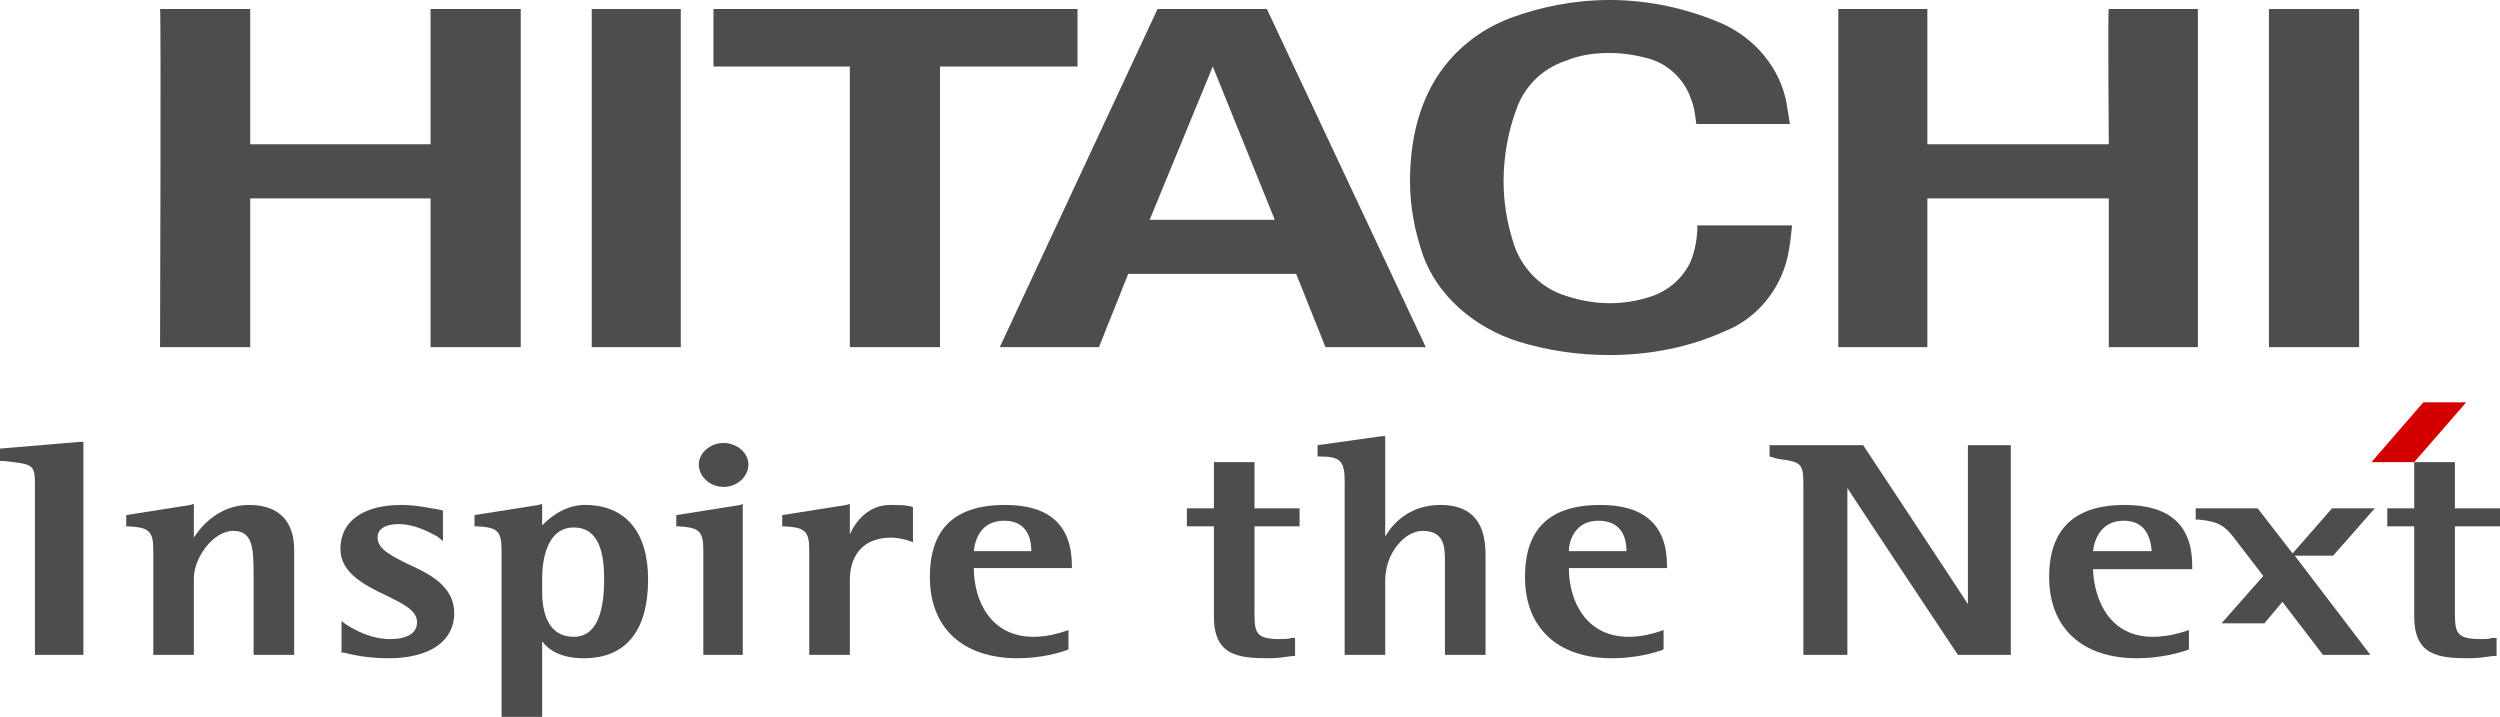
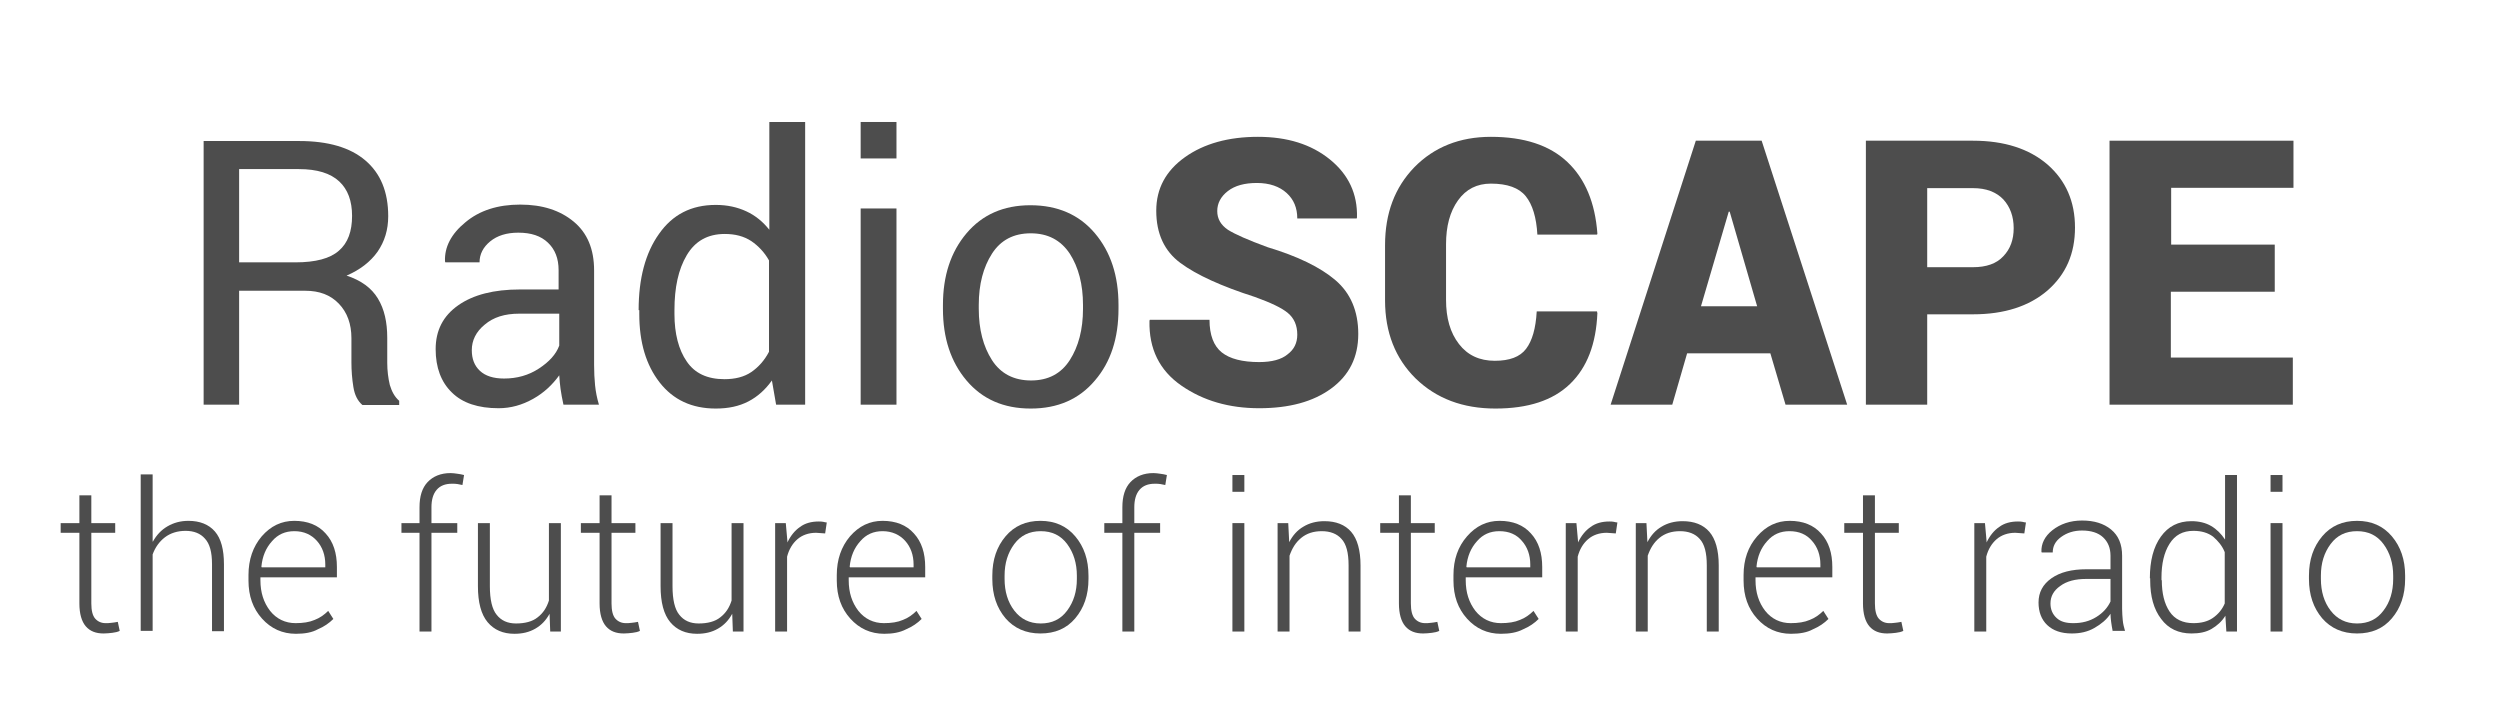
- <svg xmlns="http://www.w3.org/2000/svg" width="774.73" height="222.149" id="svg10017" version="1.0">
-   <defs id="defs10019" />
-   <g id="layer1" transform="translate(20.22202,-576.0425)">
-     <g id="g10183">
-       <path id="path9590" class="ps03" d="M 577.052,578.837 C 577.052,578.837 577.052,621.1 577.052,620.751 L 633.277,620.751 C 633.277,620.751 632.938,578.837 633.277,578.837 C 632.938,578.837 660.541,578.837 660.88,578.837 C 660.88,578.837 660.88,683.273 660.88,683.622 L 633.277,683.622 L 633.277,637.516 L 577.052,637.516 L 577.052,683.622 L 549.449,683.622 L 549.449,578.837 L 577.052,578.837" style="fill:#4d4d4d;fill-rule:evenodd;stroke:none;stroke-width:1;stroke-linecap:butt;stroke-linejoin:miter;stroke-miterlimit:4;stroke-dasharray:none" />
-       <path id="path9592" class="ps03" d="M 313.693,578.837 C 313.693,579.186 313.693,596.65 313.693,596.65 L 271.08,596.65 L 271.08,683.622 L 243.138,683.622 L 243.138,596.65 L 200.874,596.65 L 200.874,578.837 L 313.693,578.837" style="fill:#4d4d4d;fill-rule:evenodd;stroke:none;stroke-width:1;stroke-linecap:butt;stroke-linejoin:miter;stroke-miterlimit:4;stroke-dasharray:none" />
-       <path id="path9594" class="ps03" d="M 421.621,683.622 C 421.621,683.622 390.191,683.622 390.535,683.622 L 381.454,660.918 L 329.411,660.918 L 320.329,683.622 L 289.592,683.622 L 338.492,578.837 L 372.372,578.837 L 421.621,683.622 z M 355.607,596.65 L 336.047,644.153 L 374.822,644.153 L 355.607,596.65" style="fill:#4d4d4d;fill-rule:evenodd;stroke:none;stroke-width:1;stroke-linecap:butt;stroke-linejoin:miter;stroke-miterlimit:4;stroke-dasharray:none" />
-       <path id="path9596" class="ps03" d="M 682.905,683.622 L 682.905,578.837 L 710.847,578.837 L 710.847,683.622 L 682.905,683.622" style="fill:#4d4d4d;fill-rule:evenodd;stroke:none;stroke-width:1;stroke-linecap:butt;stroke-linejoin:miter;stroke-miterlimit:4;stroke-dasharray:none" />
-       <path id="path9598" class="ps03" d="M 57.319,578.837 C 57.319,578.837 57.319,621.1 57.319,620.751 L 113.204,620.751 L 113.204,578.837 C 113.204,578.837 140.798,578.837 141.147,578.837 C 141.147,578.837 141.147,683.273 141.147,683.622 L 113.204,683.622 L 113.204,637.516 L 57.319,637.516 L 57.319,683.622 L 29.376,683.622 C 29.376,683.622 29.726,578.837 29.376,578.837 L 57.319,578.837" style="fill:#4d4d4d;fill-rule:evenodd;stroke:none;stroke-width:1;stroke-linecap:butt;stroke-linejoin:miter;stroke-miterlimit:4;stroke-dasharray:none" />
-       <path id="path9600" class="ps03" d="M 163.152,683.622 L 163.152,578.837 L 190.745,578.837 L 190.745,683.622 L 163.152,683.622" style="fill:#4d4d4d;fill-rule:evenodd;stroke:none;stroke-width:1;stroke-linecap:butt;stroke-linejoin:miter;stroke-miterlimit:4;stroke-dasharray:none" />
-       <path id="path9602" class="ps03" d="M 420.574,654.631 C 418.128,647.296 416.731,639.961 416.731,632.277 C 416.731,621.1 418.827,610.622 424.066,601.54 C 429.306,592.459 437.693,585.473 447.822,581.631 C 457.248,578.138 467.707,576.043 478.574,576.043 C 491.138,576.043 503.024,578.837 513.502,583.378 C 523.593,587.918 531.306,597 533.392,607.827 C 533.732,609.923 534.071,612.019 534.459,614.464 L 505.449,614.464 C 505.11,611.669 504.77,608.875 503.703,606.43 C 501.617,600.492 496.717,595.952 490.799,594.205 C 486.918,593.157 482.746,592.459 478.574,592.459 C 473.674,592.459 469.114,593.157 464.942,594.904 C 457.598,597.349 452.009,602.937 449.564,610.272 C 447.119,616.909 445.722,624.593 445.722,632.277 C 445.722,638.564 446.77,644.851 448.516,650.44 C 450.612,658.124 456.2,664.411 463.535,667.206 C 468.435,668.952 473.335,670 478.574,670 C 483.085,670 487.306,669.301 491.478,667.904 C 496.717,666.158 501.277,662.316 503.703,657.076 C 505.11,653.583 505.789,649.741 505.789,645.899 L 535.138,645.899 C 534.799,649.043 534.459,652.536 533.732,655.679 C 531.306,666.158 523.981,674.89 514.181,678.732 C 503.363,683.622 491.138,686.067 478.574,686.067 C 468.775,686.067 459.344,684.67 450.263,681.875 C 436.99,677.684 425.114,667.904 420.574,654.631" style="fill:#4d4d4d;fill-rule:evenodd;stroke:none;stroke-width:1;stroke-linecap:butt;stroke-linejoin:miter;stroke-miterlimit:4;stroke-dasharray:none" />
-       <path id="path9604" class="ps03" d="M 4.579,712.967 L -20.222,715.057 L -20.222,718.895 L -19.173,718.895 C -9.395,719.947 -9.395,719.947 -9.395,727.282 L -9.395,778.977 L 5.625,778.977 L 5.625,712.967 L 4.579,712.967" style="fill:#4d4d4d;fill-rule:evenodd;stroke:none;stroke-width:1;stroke-linecap:butt;stroke-linejoin:miter;stroke-miterlimit:4;stroke-dasharray:none" />
-       <path id="path9606" class="ps03" d="M 56.97,732.521 C 47.888,732.521 42.3,738.813 39.855,742.651 C 39.855,739.153 39.855,732.172 39.855,732.172 L 38.807,732.521 L 18.898,735.665 L 18.898,739.153 L 19.596,739.153 C 25.883,739.502 27.28,740.555 27.28,746.498 L 27.28,778.977 L 39.855,778.977 L 39.855,755.223 C 39.855,748.943 45.792,740.555 52.08,740.555 C 58.017,740.555 58.367,745.794 58.367,753.83 L 58.367,778.977 L 70.941,778.977 L 70.941,746.498 C 70.941,737.411 66.051,732.521 56.97,732.521" style="fill:#4d4d4d;fill-rule:evenodd;stroke:none;stroke-width:1;stroke-linecap:butt;stroke-linejoin:miter;stroke-miterlimit:4;stroke-dasharray:none" />
-       <path id="path9614" class="ps03" d="M 105.869,750.684 C 100.979,748.239 96.788,746.148 96.788,742.651 C 96.788,738.813 101.329,738.459 103.424,738.459 C 108.663,738.459 113.204,741.258 115.3,742.297 L 117.046,743.703 L 117.046,741.947 L 117.046,734.263 L 115.649,733.923 C 113.204,733.574 109.013,732.521 104.123,732.521 C 92.597,732.521 85.262,737.411 85.262,746.148 C 85.262,753.479 92.597,757.317 99.233,760.463 C 104.123,762.907 109.013,765.001 109.013,768.848 C 109.013,772.344 105.869,774.088 100.63,774.088 C 94.692,774.088 89.802,771.292 87.008,769.549 L 85.611,768.497 L 85.611,778.276 L 86.309,778.276 C 89.104,778.977 93.644,780.028 100.281,780.028 C 112.855,780.028 120.539,774.789 120.539,766.053 C 120.539,757.667 112.855,753.83 105.869,750.684" style="fill:#4d4d4d;fill-rule:evenodd;stroke:none;stroke-width:1;stroke-linecap:butt;stroke-linejoin:miter;stroke-miterlimit:4;stroke-dasharray:none" />
-       <path id="path9616" class="ps03" d="M 161.056,732.521 C 156.515,732.521 151.975,734.617 147.783,738.813 C 147.783,736.708 147.783,732.172 147.783,732.172 L 146.735,732.521 L 126.826,735.665 L 126.826,739.153 L 127.874,739.153 C 133.812,739.502 135.209,740.555 135.209,746.498 L 135.209,798.192 L 147.783,798.192 C 147.783,798.192 147.783,778.626 147.783,774.789 C 149.879,777.584 153.721,780.028 160.707,780.028 C 173.63,780.028 180.616,771.643 180.616,755.574 C 180.616,740.904 173.63,732.521 161.056,732.521 z M 157.563,739.502 C 165.946,739.502 166.994,748.589 166.994,755.574 C 166.994,767.445 163.85,773.386 157.563,773.386 C 149.53,773.386 147.783,765.702 147.783,759.42 L 147.783,755.223 C 147.783,750.684 148.831,739.502 157.563,739.502" style="fill:#4d4d4d;fill-rule:evenodd;stroke:none;stroke-width:1;stroke-linecap:butt;stroke-linejoin:miter;stroke-miterlimit:4;stroke-dasharray:none" />
-       <path id="path9618" class="ps03" d="M 189.348,735.665 L 189.348,739.153 L 190.046,739.153 C 196.334,739.502 197.731,740.555 197.731,746.498 L 197.731,778.977 L 209.956,778.977 L 209.956,732.172 L 209.257,732.521 L 189.348,735.665" style="fill:#4d4d4d;fill-rule:evenodd;stroke:none;stroke-width:1;stroke-linecap:butt;stroke-linejoin:miter;stroke-miterlimit:4;stroke-dasharray:none" />
-       <path id="path9620" class="ps03" d="M 204.018,726.933 C 208.209,726.933 211.702,723.785 211.702,719.947 C 211.702,716.45 208.209,713.316 204.018,713.316 C 199.826,713.316 196.334,716.45 196.334,719.947 C 196.334,723.785 199.826,726.933 204.018,726.933" style="fill:#4d4d4d;fill-rule:evenodd;stroke:none;stroke-width:1;stroke-linecap:butt;stroke-linejoin:miter;stroke-miterlimit:4;stroke-dasharray:none" />
-       <path id="path9622" class="ps03" d="M 262.697,742.651 L 262.697,733.22 L 261.65,732.871 C 259.903,732.521 257.807,732.521 255.712,732.521 C 248.726,732.521 244.884,737.761 243.138,741.608 C 243.138,738.11 243.138,732.172 243.138,732.172 L 242.09,732.521 L 222.181,735.665 L 222.181,739.153 L 222.879,739.153 C 229.166,739.502 230.563,740.555 230.563,746.498 L 230.563,778.977 L 243.138,778.977 L 243.138,755.574 C 243.138,751.736 244.535,742.651 256.061,742.651 C 257.458,742.651 259.205,743 260.602,743.349 L 262.697,744.053 L 262.697,742.651" style="fill:#4d4d4d;fill-rule:evenodd;stroke:none;stroke-width:1;stroke-linecap:butt;stroke-linejoin:miter;stroke-miterlimit:4;stroke-dasharray:none" />
-       <path id="path9624" class="ps03" d="M 311.946,751.386 C 311.946,738.813 304.961,732.521 291.339,732.521 C 275.621,732.521 267.937,739.856 267.937,754.872 C 267.937,770.591 278.066,780.028 295.181,780.028 C 302.516,780.028 308.104,778.276 310.2,777.584 L 310.899,777.233 L 310.899,771.292 L 309.851,771.643 C 307.755,772.344 304.262,773.386 300.071,773.386 C 286.798,773.386 281.559,762.215 281.559,752.077 C 283.305,752.077 311.946,752.077 311.946,752.077 L 311.946,751.386 z M 290.989,737.411 C 297.626,737.411 299.372,742.297 299.372,746.837 C 297.975,746.837 282.956,746.837 281.559,746.837 C 281.908,743.349 283.654,737.411 290.989,737.411" style="fill:#4d4d4d;fill-rule:evenodd;stroke:none;stroke-width:1;stroke-linecap:butt;stroke-linejoin:miter;stroke-miterlimit:4;stroke-dasharray:none" />
-       <path id="path9626" class="ps03" d="M 426.167,732.521 C 416.731,732.521 411.492,738.11 409.047,742.297 C 409.047,737.411 409.047,711.21 409.047,711.21 L 407.999,711.21 L 388.09,714.005 L 388.09,717.502 L 388.794,717.502 C 395.076,717.502 396.478,718.895 396.478,725.187 L 396.478,778.977 L 409.047,778.977 L 409.047,755.924 C 409.047,747.187 415.334,740.555 420.574,740.555 C 427.559,740.555 427.559,745.794 427.559,750.334 L 427.559,778.977 L 440.138,778.977 L 440.138,748.943 C 440.138,744.053 440.138,732.521 426.167,732.521" style="fill:#4d4d4d;fill-rule:evenodd;stroke:none;stroke-width:1;stroke-linecap:butt;stroke-linejoin:miter;stroke-miterlimit:4;stroke-dasharray:none" />
-       <path id="path9628" class="ps03" d="M 496.378,751.386 C 496.378,738.813 489.392,732.521 475.76,732.521 C 460.043,732.521 452.358,739.856 452.358,754.872 C 452.358,770.591 462.487,780.028 479.253,780.028 C 486.918,780.028 492.545,778.276 494.631,777.584 L 495.31,777.233 L 495.31,771.292 L 494.292,771.643 C 492.157,772.344 488.713,773.386 484.492,773.386 C 471.2,773.386 465.961,762.215 465.961,752.077 C 467.368,752.077 496.378,752.077 496.378,752.077 L 496.378,751.386 z M 475.081,737.411 C 482.067,737.411 483.813,742.297 483.813,746.837 C 482.406,746.837 467.368,746.837 465.961,746.837 C 465.961,743.349 468.095,737.411 475.081,737.411" style="fill:#4d4d4d;fill-rule:evenodd;stroke:none;stroke-width:1;stroke-linecap:butt;stroke-linejoin:miter;stroke-miterlimit:4;stroke-dasharray:none" />
-       <path id="path9630" class="ps03" d="M 355.956,719.249 C 355.956,719.249 355.956,732.172 355.956,733.574 C 354.559,733.574 347.578,733.574 347.578,733.574 L 347.578,739.153 C 347.578,739.153 354.559,739.153 355.956,739.153 C 355.956,740.904 355.956,767.104 355.956,767.104 C 355.956,779.327 363.64,780.028 373.071,780.028 C 375.516,780.028 377.961,779.678 380.406,779.327 L 381.109,779.327 L 381.109,773.737 L 380.057,773.737 C 379.009,774.088 377.612,774.088 376.215,774.088 C 368.88,774.088 368.53,771.993 368.53,765.702 C 368.53,765.702 368.53,740.904 368.53,739.153 C 369.927,739.153 382.506,739.153 382.506,739.153 L 382.506,733.574 C 382.506,733.574 369.927,733.574 368.53,733.574 C 368.53,731.818 368.53,719.249 368.53,719.249 L 355.956,719.249" style="fill:#4d4d4d;fill-rule:evenodd;stroke:none;stroke-width:1;stroke-linecap:butt;stroke-linejoin:miter;stroke-miterlimit:4;stroke-dasharray:none" />
-       <path id="path9632" class="ps03" d="M 602.181,714.005 L 589.617,714.005 C 589.617,714.005 589.617,758.719 589.617,763.257 C 587.191,759.42 557.163,714.005 557.163,714.005 L 528.153,714.005 L 528.153,717.502 L 530.578,718.206 C 538.292,719.249 538.631,719.598 538.631,726.933 L 538.631,778.977 L 552.263,778.977 C 552.263,778.977 552.263,731.818 552.263,727.282 C 554.689,731.129 586.512,778.977 586.512,778.977 L 602.909,778.977 L 602.909,714.005 L 602.181,714.005" style="fill:#4d4d4d;fill-rule:evenodd;stroke:none;stroke-width:1;stroke-linecap:butt;stroke-linejoin:miter;stroke-miterlimit:4;stroke-dasharray:none" />
-       <path id="path9634" class="ps03" d="M 659.134,751.386 C 659.134,738.813 652.148,732.521 638.177,732.521 C 622.799,732.521 614.794,739.856 614.794,754.872 C 614.794,770.591 624.933,780.028 642.009,780.028 C 649.383,780.028 655.302,778.276 657.388,777.584 L 658.115,777.233 L 658.115,771.292 L 657.048,771.643 C 654.962,772.344 651.081,773.386 646.909,773.386 C 633.665,773.386 628.766,762.215 628.378,752.428 C 630.173,752.428 659.134,752.428 659.134,752.428 L 659.134,751.386 z M 637.837,737.411 C 644.484,737.411 646.23,742.297 646.57,746.837 C 644.823,746.837 630.173,746.837 628.378,746.837 C 628.766,743.349 630.852,737.411 637.837,737.411" style="fill:#4d4d4d;fill-rule:evenodd;stroke:none;stroke-width:1;stroke-linecap:butt;stroke-linejoin:miter;stroke-miterlimit:4;stroke-dasharray:none" />
-       <path id="path9636" class="ps03" d="M 727.923,719.249 C 727.923,719.249 727.923,732.172 727.923,733.574 C 726.565,733.574 719.579,733.574 719.579,733.574 L 719.579,739.153 C 719.579,739.153 726.565,739.153 727.923,739.153 C 727.923,740.904 727.923,767.104 727.923,767.104 C 727.923,779.327 735.637,780.028 745.048,780.028 C 747.522,780.028 749.948,779.678 752.373,779.327 L 753.44,779.327 L 753.44,773.737 L 752.034,773.737 C 751.015,774.088 749.948,774.088 748.541,774.088 C 740.876,774.088 740.536,771.993 740.536,765.702 C 740.536,765.702 740.536,740.904 740.536,739.153 C 742.283,739.153 754.508,739.153 754.508,739.153 L 754.508,733.574 C 754.508,733.574 742.283,733.574 740.536,733.574 C 740.536,731.818 740.536,719.249 740.536,719.249 L 727.923,719.249" style="fill:#4d4d4d;fill-rule:evenodd;stroke:none;stroke-width:1;stroke-linecap:butt;stroke-linejoin:miter;stroke-miterlimit:4;stroke-dasharray:none" />
-       <path id="path9638" class="ps03" d="M 702.794,748.239 L 715.698,733.574 L 702.455,733.574 L 690.23,747.541 L 679.412,733.574 L 660.201,733.574 L 660.201,737.057 L 661.22,737.057 C 667.526,737.761 669.273,738.813 673.105,744.053 L 681.158,754.531 L 668.206,769.199 L 681.498,769.199 L 687.077,762.556 L 699.641,778.977 L 714.34,778.977 L 690.909,748.239 L 702.794,748.239" style="fill:#4d4d4d;fill-rule:evenodd;stroke:none;stroke-width:1;stroke-linecap:butt;stroke-linejoin:miter;stroke-miterlimit:4;stroke-dasharray:none" />
-       <path id="path9640" class="ps03" d="M 727.923,719.249 L 714.68,719.249 L 730.737,700.732 L 744.029,700.732 L 727.923,719.249" style="fill:#d40000;fill-rule:evenodd;stroke:none;stroke-width:1;stroke-linecap:butt;stroke-linejoin:miter;stroke-miterlimit:4;stroke-dasharray:none" />
-     </g>
+ <svg xmlns="http://www.w3.org/2000/svg" version="1.1" id="svg10017" x="0px" y="0px" viewBox="0 0 774.7 222.1" enable-background="new 0 0 774.7 222.1" xml:space="preserve">
+   <g>
+     <path fill="#4D4D4D" d="M74.1,90v35.4H63.1V43.7h29.6c9,0,15.8,2,20.5,6c4.7,4,7.1,9.7,7.1,17.3c0,4.2-1.1,7.8-3.3,11   c-2.2,3.1-5.4,5.6-9.6,7.4c4.5,1.5,7.7,3.8,9.7,7.1c2,3.3,2.9,7.3,2.9,12.2v7.7c0,2.5,0.3,4.8,0.8,6.9c0.6,2,1.5,3.7,2.9,4.9v1.3   h-11.4c-1.5-1.3-2.4-3.1-2.8-5.6c-0.4-2.5-0.6-5-0.6-7.6v-7.5c0-4.4-1.3-8-3.9-10.7c-2.6-2.7-6-4-10.4-4H74.1z M74.1,81.3h17.4   c6.3,0,10.8-1.2,13.5-3.6c2.8-2.4,4.1-6,4.1-10.8c0-4.6-1.3-8.2-4-10.7c-2.7-2.5-6.8-3.8-12.5-3.8H74.1V81.3z" />
+     <path fill="#4D4D4D" d="M174.6,125.4c-0.4-1.8-0.7-3.5-0.9-4.9c-0.2-1.4-0.3-2.8-0.4-4.2c-2.1,2.9-4.7,5.4-8.1,7.3   s-6.9,2.9-10.7,2.9c-6.3,0-11.2-1.6-14.5-4.9c-3.3-3.2-5-7.7-5-13.4c0-5.8,2.3-10.3,7-13.6c4.7-3.3,11.1-4.9,19.1-4.9h12v-6   c0-3.6-1.1-6.4-3.3-8.5c-2.2-2.1-5.2-3.1-9.2-3.1c-3.6,0-6.5,0.9-8.7,2.7c-2.2,1.8-3.3,4-3.3,6.5h-10.6l-0.1-0.3   c-0.2-4.4,1.9-8.5,6.3-12.1c4.4-3.7,10.1-5.5,17-5.5c6.9,0,12.4,1.8,16.6,5.3c4.2,3.5,6.3,8.5,6.3,15.1v29.3c0,2.2,0.1,4.3,0.3,6.3   c0.2,2,0.6,4,1.2,6H174.6z M156.2,117.3c4,0,7.6-1,10.8-3.1c3.2-2.1,5.3-4.4,6.3-7.1v-9.9h-12.4c-4.5,0-8,1.1-10.7,3.4   c-2.7,2.2-4,4.9-4,7.9c0,2.7,0.8,4.8,2.5,6.4C150.4,116.5,152.9,117.3,156.2,117.3z" />
+     <path fill="#4D4D4D" d="M197.9,96.1c0-9.8,2.1-17.7,6.3-23.6c4.2-6,10-9,17.6-9c3.6,0,6.7,0.7,9.5,2c2.8,1.3,5.1,3.2,7.1,5.7V37.8   h11.1v87.6h-9l-1.3-7.5c-2,2.8-4.4,5-7.3,6.5c-2.9,1.5-6.2,2.2-10.1,2.2c-7.4,0-13.2-2.7-17.4-8.1c-4.2-5.4-6.3-12.4-6.3-21.2V96.1   z M209,97.3c0,6.1,1.3,11.1,3.8,14.7c2.5,3.7,6.4,5.5,11.7,5.5c3.3,0,6.1-0.7,8.3-2.2c2.2-1.5,4.1-3.6,5.5-6.3V80.7   c-1.4-2.5-3.3-4.5-5.5-6c-2.3-1.5-5-2.2-8.2-2.2c-5.3,0-9.2,2.2-11.8,6.6S209,89.1,209,96.1V97.3z" />
+     <path fill="#4D4D4D" d="M277.8,49.1h-11.1V37.8h11.1V49.1z M277.8,125.4h-11.1V64.6h11.1V125.4z" />
+     <path fill="#4D4D4D" d="M292.2,94.5c0-9,2.4-16.4,7.3-22.2c4.9-5.8,11.5-8.7,19.8-8.7c8.4,0,15.1,2.9,20,8.7   c4.9,5.8,7.3,13.2,7.3,22.2v1.2c0,9.1-2.4,16.5-7.3,22.2c-4.9,5.8-11.5,8.7-19.9,8.7c-8.4,0-15-2.9-19.9-8.7s-7.3-13.2-7.3-22.2   V94.5z M303.3,95.7c0,6.4,1.4,11.7,4.1,15.9c2.7,4.2,6.8,6.3,12.1,6.3c5.3,0,9.3-2.1,12-6.3c2.7-4.2,4.1-9.5,4.1-15.9v-1.2   c0-6.4-1.4-11.7-4.1-15.9c-2.8-4.2-6.8-6.3-12.1-6.3c-5.3,0-9.3,2.1-12,6.3c-2.7,4.2-4.1,9.5-4.1,15.9V95.7z" />
+     <path fill="#4D4D4D" d="M402,103.7c0-2.9-1-5.1-2.9-6.7s-5.3-3.2-10.3-5c-10.3-3.3-18-6.8-23-10.5c-5-3.7-7.5-9.1-7.5-16.2   c0-6.9,3-12.4,8.9-16.6c5.9-4.2,13.5-6.3,22.6-6.3c9.1,0,16.5,2.3,22.3,7s8.6,10.7,8.4,18l-0.1,0.3h-18.4c0-3.3-1.1-5.9-3.3-7.9   c-2.2-2-5.3-3.1-9.2-3.1c-3.8,0-6.8,0.8-9,2.5c-2.2,1.7-3.3,3.8-3.3,6.2c0,2.4,1.1,4.3,3.3,5.8c2.2,1.4,6.3,3.2,12.3,5.4   c9.3,2.8,16.3,6.2,21,10.2c4.7,4,7.1,9.6,7.1,16.7c0,7.2-2.8,12.8-8.4,16.9c-5.6,4.1-13,6.1-22.3,6.1c-9.3,0-17.3-2.3-24.1-7   c-6.8-4.7-10.1-11.4-9.9-20.1l0.1-0.3h18.5c0,4.7,1.3,8.1,3.8,10.1c2.5,2,6.4,3,11.6,3c3.9,0,6.9-0.8,8.8-2.4   C401,108.3,402,106.3,402,103.7z" />
+     <path fill="#4D4D4D" d="M494.9,96.7L495,97c-0.4,9.6-3.2,16.9-8.5,22c-5.3,5.1-13,7.6-23.1,7.6c-10.1,0-18.3-3.1-24.7-9.3   c-6.3-6.2-9.5-14.3-9.5-24.2V76c0-9.9,3-17.9,9.1-24.2c6.1-6.2,14-9.4,23.7-9.4c10.3,0,18.2,2.6,23.7,7.8   c5.5,5.2,8.6,12.6,9.3,22.2l-0.1,0.3h-18.5c-0.3-5.3-1.5-9.3-3.6-11.9c-2.1-2.6-5.7-3.9-10.8-3.9c-4.3,0-7.7,1.7-10.2,5.2   c-2.5,3.5-3.7,8-3.7,13.6v17.2c0,5.7,1.3,10.2,4,13.7c2.7,3.5,6.4,5.2,11.1,5.2c4.6,0,7.8-1.2,9.7-3.7s3-6.3,3.3-11.6H494.9z" />
+     <path fill="#4D4D4D" d="M548.6,109.5h-25.8l-4.6,15.9h-19.1l26.4-81.8h20.4l26.5,81.8h-19.1L548.6,109.5z M527.1,94.9h17.4   l-8.5-29.3h-0.3L527.1,94.9z" />
+     <path fill="#4D4D4D" d="M597.2,97.4v28h-19V43.6h33.2c9.7,0,17.4,2.5,23.1,7.4c5.7,5,8.5,11.5,8.5,19.5c0,8.1-2.8,14.5-8.5,19.5   c-5.7,4.9-13.4,7.4-23.1,7.4H597.2z M597.2,82.8h14.2c4.1,0,7.3-1.1,9.4-3.4c2.2-2.3,3.2-5.2,3.2-8.7c0-3.6-1.1-6.6-3.2-8.9   c-2.2-2.3-5.3-3.5-9.4-3.5h-14.2V82.8z" />
+     <path fill="#4D4D4D" d="M704.8,90.4h-32.1v20.4h37.8v14.6h-56.8V43.6h57v14.6h-37.9v17.6h32.1V90.4z" />
+   </g>
+   <g>
+     <path fill="#4D4D4D" d="M28.3,153.5v8.6h7.4v3h-7.4V187c0,2.2,0.4,3.8,1.2,4.7c0.8,0.9,1.9,1.4,3.2,1.4c0.6,0,1.2,0,1.8-0.1   c0.6-0.1,1.2-0.1,2-0.3l0.6,2.8c-0.6,0.3-1.4,0.5-2.3,0.6c-0.9,0.1-1.8,0.2-2.7,0.2c-2.4,0-4.2-0.7-5.5-2.2s-2-3.9-2-7.1v-21.9   h-5.8v-3h5.8v-8.6H28.3z" />
+     <path fill="#4D4D4D" d="M47.4,167.8c1.1-2,2.6-3.6,4.5-4.7s4-1.7,6.5-1.7c3.5,0,6.3,1.1,8.2,3.3c1.9,2.2,2.8,5.6,2.8,10.2v20.7   h-3.7v-20.8c0-3.7-0.7-6.3-2.2-7.9c-1.4-1.6-3.4-2.4-6-2.4c-2.5,0-4.7,0.7-6.4,2c-1.7,1.3-3,3.1-3.8,5.3v23.7h-3.7v-48.5h3.7V167.8   z" />
+     <path fill="#4D4D4D" d="M91.7,196.4c-4.2,0-7.7-1.6-10.5-4.7s-4.2-7-4.2-11.8v-1.7c0-4.8,1.4-8.8,4.1-12c2.8-3.2,6.1-4.8,10.1-4.8   c4.1,0,7.4,1.3,9.7,3.9c2.4,2.6,3.5,6.1,3.5,10.4v3.2H80.7v0.9c0,3.8,1,6.9,3,9.5c2,2.5,4.7,3.8,7.9,3.8c2.3,0,4.3-0.3,5.9-1   c1.6-0.6,3-1.6,4.2-2.8l1.6,2.5c-1.3,1.3-2.9,2.4-4.8,3.2C96.7,196,94.4,196.4,91.7,196.4z M91.2,164.6c-2.8,0-5.1,1-6.9,3.1   c-1.9,2.1-3,4.7-3.3,7.9l0.1,0.2h19.7v-0.9c0-2.9-0.9-5.4-2.6-7.3S94.2,164.6,91.2,164.6z" />
+     <path fill="#4D4D4D" d="M130,195.7v-30.6h-5.6v-3h5.6v-4.9c0-3.4,0.8-6,2.5-7.8c1.7-1.8,4.1-2.8,7.1-2.8c0.7,0,1.4,0.1,2.1,0.2   c0.7,0.1,1.4,0.2,2.1,0.4l-0.5,3.1c-0.5-0.1-1-0.2-1.5-0.3c-0.5-0.1-1.1-0.1-1.8-0.1c-2,0-3.6,0.6-4.7,1.9   c-1.1,1.3-1.6,3.1-1.6,5.4v4.9h8v3h-8v30.6H130z" />
+     <path fill="#4D4D4D" d="M170.3,190.2c-1.1,2-2.5,3.5-4.4,4.6s-4,1.6-6.5,1.6c-3.5,0-6.3-1.2-8.3-3.6c-2-2.4-3-6.1-3-11.2v-19.5h3.7   v19.6c0,4.1,0.7,7.1,2.1,8.8c1.4,1.8,3.4,2.7,6,2.7c2.8,0,5.1-0.6,6.7-1.9c1.7-1.3,2.8-3,3.5-5.2v-24h3.7v33.6h-3.3L170.3,190.2z" />
+     <path fill="#4D4D4D" d="M189.5,153.5v8.6h7.4v3h-7.4V187c0,2.2,0.4,3.8,1.2,4.7c0.8,0.9,1.9,1.4,3.2,1.4c0.6,0,1.2,0,1.8-0.1   c0.6-0.1,1.2-0.1,2-0.3l0.6,2.8c-0.6,0.3-1.4,0.5-2.3,0.6c-0.9,0.1-1.8,0.2-2.7,0.2c-2.4,0-4.2-0.7-5.5-2.2s-2-3.9-2-7.1v-21.9H180   v-3h5.8v-8.6H189.5z" />
+     <path fill="#4D4D4D" d="M226.9,190.2c-1.1,2-2.5,3.5-4.4,4.6s-4,1.6-6.5,1.6c-3.5,0-6.3-1.2-8.3-3.6c-2-2.4-3-6.1-3-11.2v-19.5h3.7   v19.6c0,4.1,0.7,7.1,2.1,8.8c1.4,1.8,3.4,2.7,6,2.7c2.8,0,5.1-0.6,6.7-1.9c1.7-1.3,2.8-3,3.5-5.2v-24h3.7v33.6h-3.3L226.9,190.2z" />
+     <path fill="#4D4D4D" d="M255.7,165.3l-2.8-0.2c-2.3,0-4.3,0.7-5.8,2c-1.5,1.3-2.6,3.1-3.2,5.4v23.2h-3.7v-33.6h3.3l0.5,5.6v0.4   c1-2.1,2.3-3.7,3.9-4.8c1.6-1.2,3.6-1.7,5.8-1.7c0.5,0,0.9,0,1.4,0.1c0.4,0.1,0.8,0.2,1.1,0.2L255.7,165.3z" />
+     <path fill="#4D4D4D" d="M274,196.4c-4.2,0-7.7-1.6-10.5-4.7s-4.2-7-4.2-11.8v-1.7c0-4.8,1.4-8.8,4.1-12c2.8-3.2,6.1-4.8,10.1-4.8   c4.1,0,7.4,1.3,9.7,3.9c2.4,2.6,3.5,6.1,3.5,10.4v3.2H263v0.9c0,3.8,1,6.9,3,9.5c2,2.5,4.7,3.8,7.9,3.8c2.3,0,4.3-0.3,5.9-1   c1.6-0.6,3-1.6,4.2-2.8l1.6,2.5c-1.3,1.3-2.9,2.4-4.8,3.2C278.9,196,276.6,196.4,274,196.4z M273.5,164.6c-2.8,0-5.1,1-6.9,3.1   c-1.9,2.1-3,4.7-3.3,7.9l0.1,0.2h19.7v-0.9c0-2.9-0.9-5.4-2.6-7.3S276.4,164.6,273.5,164.6z" />
+     <path fill="#4D4D4D" d="M307.5,178.4c0-5,1.4-9,4.1-12.2c2.7-3.2,6.3-4.8,10.8-4.8c4.5,0,8.1,1.6,10.8,4.8   c2.7,3.2,4.1,7.2,4.1,12.2v1c0,5-1.4,9-4.1,12.2c-2.7,3.2-6.3,4.7-10.8,4.7c-4.5,0-8.1-1.6-10.8-4.7c-2.7-3.2-4.1-7.2-4.1-12.2   V178.4z M311.3,179.4c0,3.9,1,7.2,3,9.8s4.7,4,8.2,4c3.5,0,6.2-1.3,8.2-4s3-5.9,3-9.8v-1c0-3.8-1-7.1-3-9.8c-2-2.7-4.7-4-8.2-4   s-6.2,1.3-8.2,4c-2,2.7-3,5.9-3,9.8V179.4z" />
+     <path fill="#4D4D4D" d="M347.8,195.7v-30.6h-5.6v-3h5.6v-4.9c0-3.4,0.8-6,2.5-7.8c1.7-1.8,4.1-2.8,7.1-2.8c0.7,0,1.4,0.1,2.1,0.2   c0.7,0.1,1.4,0.2,2.1,0.4l-0.5,3.1c-0.5-0.1-1-0.2-1.5-0.3c-0.5-0.1-1.1-0.1-1.8-0.1c-2,0-3.6,0.6-4.7,1.9   c-1.1,1.3-1.6,3.1-1.6,5.4v4.9h8v3h-8v30.6H347.8z" />
+     <path fill="#4D4D4D" d="M385.6,152.4h-3.7v-5.2h3.7V152.4z M385.6,195.7h-3.7v-33.6h3.7V195.7z" />
+     <path fill="#4D4D4D" d="M399.2,162.1l0.3,5.9c1.1-2.1,2.5-3.7,4.4-4.8c1.8-1.1,4-1.7,6.5-1.7c3.6,0,6.4,1.1,8.3,3.3   c1.9,2.2,2.9,5.7,2.9,10.4v20.5h-3.7v-20.5c0-3.9-0.7-6.6-2.2-8.2c-1.4-1.6-3.5-2.4-6.1-2.4c-2.6,0-4.7,0.7-6.4,2.1   s-2.8,3.2-3.6,5.5v23.5h-3.7v-33.6H399.2z" />
+     <path fill="#4D4D4D" d="M437.2,153.5v8.6h7.4v3h-7.4V187c0,2.2,0.4,3.8,1.2,4.7c0.8,0.9,1.9,1.4,3.2,1.4c0.6,0,1.2,0,1.8-0.1   c0.6-0.1,1.2-0.1,2-0.3l0.6,2.8c-0.6,0.3-1.4,0.5-2.3,0.6c-0.9,0.1-1.8,0.2-2.7,0.2c-2.4,0-4.2-0.7-5.5-2.2c-1.3-1.5-2-3.9-2-7.1   v-21.9h-5.8v-3h5.8v-8.6H437.2z" />
+     <path fill="#4D4D4D" d="M465.1,196.4c-4.2,0-7.7-1.6-10.5-4.7c-2.8-3.1-4.2-7-4.2-11.8v-1.7c0-4.8,1.4-8.8,4.2-12s6.1-4.8,10.1-4.8   c4.1,0,7.4,1.3,9.7,3.9c2.4,2.6,3.5,6.1,3.5,10.4v3.2h-23.7v0.9c0,3.8,1,6.9,3,9.5c2,2.5,4.7,3.8,7.9,3.8c2.3,0,4.3-0.3,5.9-1   c1.6-0.6,3-1.6,4.2-2.8l1.6,2.5c-1.3,1.3-2.9,2.4-4.8,3.2C470.1,196,467.8,196.4,465.1,196.4z M464.6,164.6c-2.8,0-5.1,1-6.9,3.1   c-1.9,2.1-3,4.7-3.3,7.9l0.1,0.2h19.7v-0.9c0-2.9-0.9-5.4-2.6-7.3C469.9,165.6,467.6,164.6,464.6,164.6z" />
+     <path fill="#4D4D4D" d="M500.7,165.3l-2.8-0.2c-2.3,0-4.3,0.7-5.8,2c-1.5,1.3-2.6,3.1-3.2,5.4v23.2h-3.7v-33.6h3.3l0.5,5.6v0.4   c1-2.1,2.3-3.7,3.9-4.8c1.6-1.2,3.6-1.7,5.8-1.7c0.5,0,0.9,0,1.4,0.1c0.4,0.1,0.8,0.2,1.1,0.2L500.7,165.3z" />
+     <path fill="#4D4D4D" d="M510.2,162.1l0.3,5.9c1.1-2.1,2.5-3.7,4.4-4.8c1.8-1.1,4-1.7,6.5-1.7c3.6,0,6.4,1.1,8.3,3.3   c1.9,2.2,2.9,5.7,2.9,10.4v20.5h-3.7v-20.5c0-3.9-0.7-6.6-2.2-8.2c-1.4-1.6-3.5-2.4-6.1-2.4c-2.6,0-4.7,0.7-6.4,2.1   s-2.8,3.2-3.6,5.5v23.5h-3.7v-33.6H510.2z" />
+     <path fill="#4D4D4D" d="M555,196.4c-4.2,0-7.7-1.6-10.5-4.7c-2.8-3.1-4.2-7-4.2-11.8v-1.7c0-4.8,1.4-8.8,4.2-12s6.1-4.8,10.1-4.8   c4.1,0,7.4,1.3,9.7,3.9c2.4,2.6,3.5,6.1,3.5,10.4v3.2H544v0.9c0,3.8,1,6.9,3,9.5c2,2.5,4.7,3.8,7.9,3.8c2.3,0,4.3-0.3,5.9-1   c1.6-0.6,3-1.6,4.2-2.8l1.6,2.5c-1.3,1.3-2.9,2.4-4.8,3.2C560,196,557.7,196.4,555,196.4z M554.5,164.6c-2.8,0-5.1,1-6.9,3.1   c-1.9,2.1-3,4.7-3.3,7.9l0.1,0.2h19.7v-0.9c0-2.9-0.9-5.4-2.6-7.3C559.8,165.6,557.5,164.6,554.5,164.6z" />
+     <path fill="#4D4D4D" d="M581,153.5v8.6h7.4v3H581V187c0,2.2,0.4,3.8,1.2,4.7c0.8,0.9,1.9,1.4,3.2,1.4c0.6,0,1.2,0,1.8-0.1   c0.6-0.1,1.2-0.1,2-0.3l0.6,2.8c-0.6,0.3-1.4,0.5-2.3,0.6c-0.9,0.1-1.8,0.2-2.7,0.2c-2.4,0-4.2-0.7-5.5-2.2c-1.3-1.5-2-3.9-2-7.1   v-21.9h-5.8v-3h5.8v-8.6H581z" />
+     <path fill="#4D4D4D" d="M627.3,165.3l-2.8-0.2c-2.3,0-4.3,0.7-5.8,2c-1.5,1.3-2.6,3.1-3.2,5.4v23.2h-3.7v-33.6h3.3l0.5,5.6v0.4   c1-2.1,2.3-3.7,3.9-4.8c1.6-1.2,3.6-1.7,5.8-1.7c0.5,0,0.9,0,1.4,0.1c0.4,0.1,0.8,0.2,1.1,0.2L627.3,165.3z" />
+     <path fill="#4D4D4D" d="M654.7,195.7c-0.2-1.1-0.4-2.1-0.5-3c-0.1-0.8-0.2-1.7-0.2-2.5c-1.2,1.8-2.9,3.2-5,4.4s-4.4,1.7-7,1.7   c-3.3,0-5.8-0.9-7.6-2.6c-1.8-1.7-2.7-4.1-2.7-7c0-3.1,1.3-5.6,4-7.5c2.7-1.9,6.3-2.8,10.9-2.8h7.4v-4.2c0-2.4-0.8-4.3-2.3-5.7   c-1.5-1.4-3.7-2.1-6.5-2.1c-2.6,0-4.7,0.7-6.5,2s-2.6,2.9-2.6,4.8l-3.4,0l-0.1-0.2c-0.1-2.5,1-4.8,3.4-6.7s5.5-3,9.2-3   c3.7,0,6.7,0.9,9,2.8c2.3,1.9,3.4,4.6,3.4,8.1v16.5c0,1.2,0.1,2.3,0.2,3.5s0.4,2.2,0.7,3.3H654.7z M642.5,193.1   c2.7,0,5-0.6,7.1-1.9s3.5-2.9,4.4-4.8v-7h-7.5c-3.4,0-6.1,0.7-8.1,2.2c-2,1.4-3,3.2-3,5.4c0,1.8,0.6,3.3,1.9,4.5   S640.3,193.1,642.5,193.1z" />
+     <path fill="#4D4D4D" d="M666.2,179.2c0-5.4,1.1-9.7,3.4-12.9c2.3-3.2,5.4-4.8,9.5-4.8c2.3,0,4.4,0.5,6.1,1.5c1.7,1,3.1,2.4,4.3,4.2   v-20h3.7v48.5h-3.3l-0.3-4.9c-1.1,1.8-2.6,3.1-4.3,4.1s-3.8,1.4-6.2,1.4c-4,0-7.2-1.5-9.4-4.5c-2.3-3-3.4-7-3.4-12V179.2z    M669.9,179.8c0,4.1,0.8,7.3,2.4,9.7c1.6,2.4,4.1,3.6,7.4,3.6c2.4,0,4.4-0.5,6-1.6c1.6-1.1,2.9-2.6,3.7-4.5v-15.9   c-0.8-2-2.1-3.5-3.6-4.8c-1.6-1.2-3.6-1.8-6.1-1.8c-3.3,0-5.7,1.3-7.4,4s-2.5,6.2-2.5,10.5V179.8z" />
+     <path fill="#4D4D4D" d="M707.3,152.4h-3.7v-5.2h3.7V152.4z M707.3,195.7h-3.7v-33.6h3.7V195.7z" />
+     <path fill="#4D4D4D" d="M715.5,178.4c0-5,1.4-9,4.1-12.2s6.3-4.8,10.8-4.8c4.5,0,8.1,1.6,10.8,4.8s4.1,7.2,4.1,12.2v1   c0,5-1.4,9-4.1,12.2c-2.7,3.2-6.3,4.7-10.8,4.7c-4.5,0-8.1-1.6-10.8-4.7c-2.7-3.2-4.1-7.2-4.1-12.2V178.4z M719.2,179.4   c0,3.9,1,7.2,3,9.8s4.7,4,8.2,4c3.5,0,6.2-1.3,8.2-4c2-2.6,3-5.9,3-9.8v-1c0-3.8-1-7.1-3-9.8c-2-2.7-4.7-4-8.2-4s-6.2,1.3-8.2,4   c-2,2.7-3,5.9-3,9.8V179.4z" />
  </g>
</svg>
